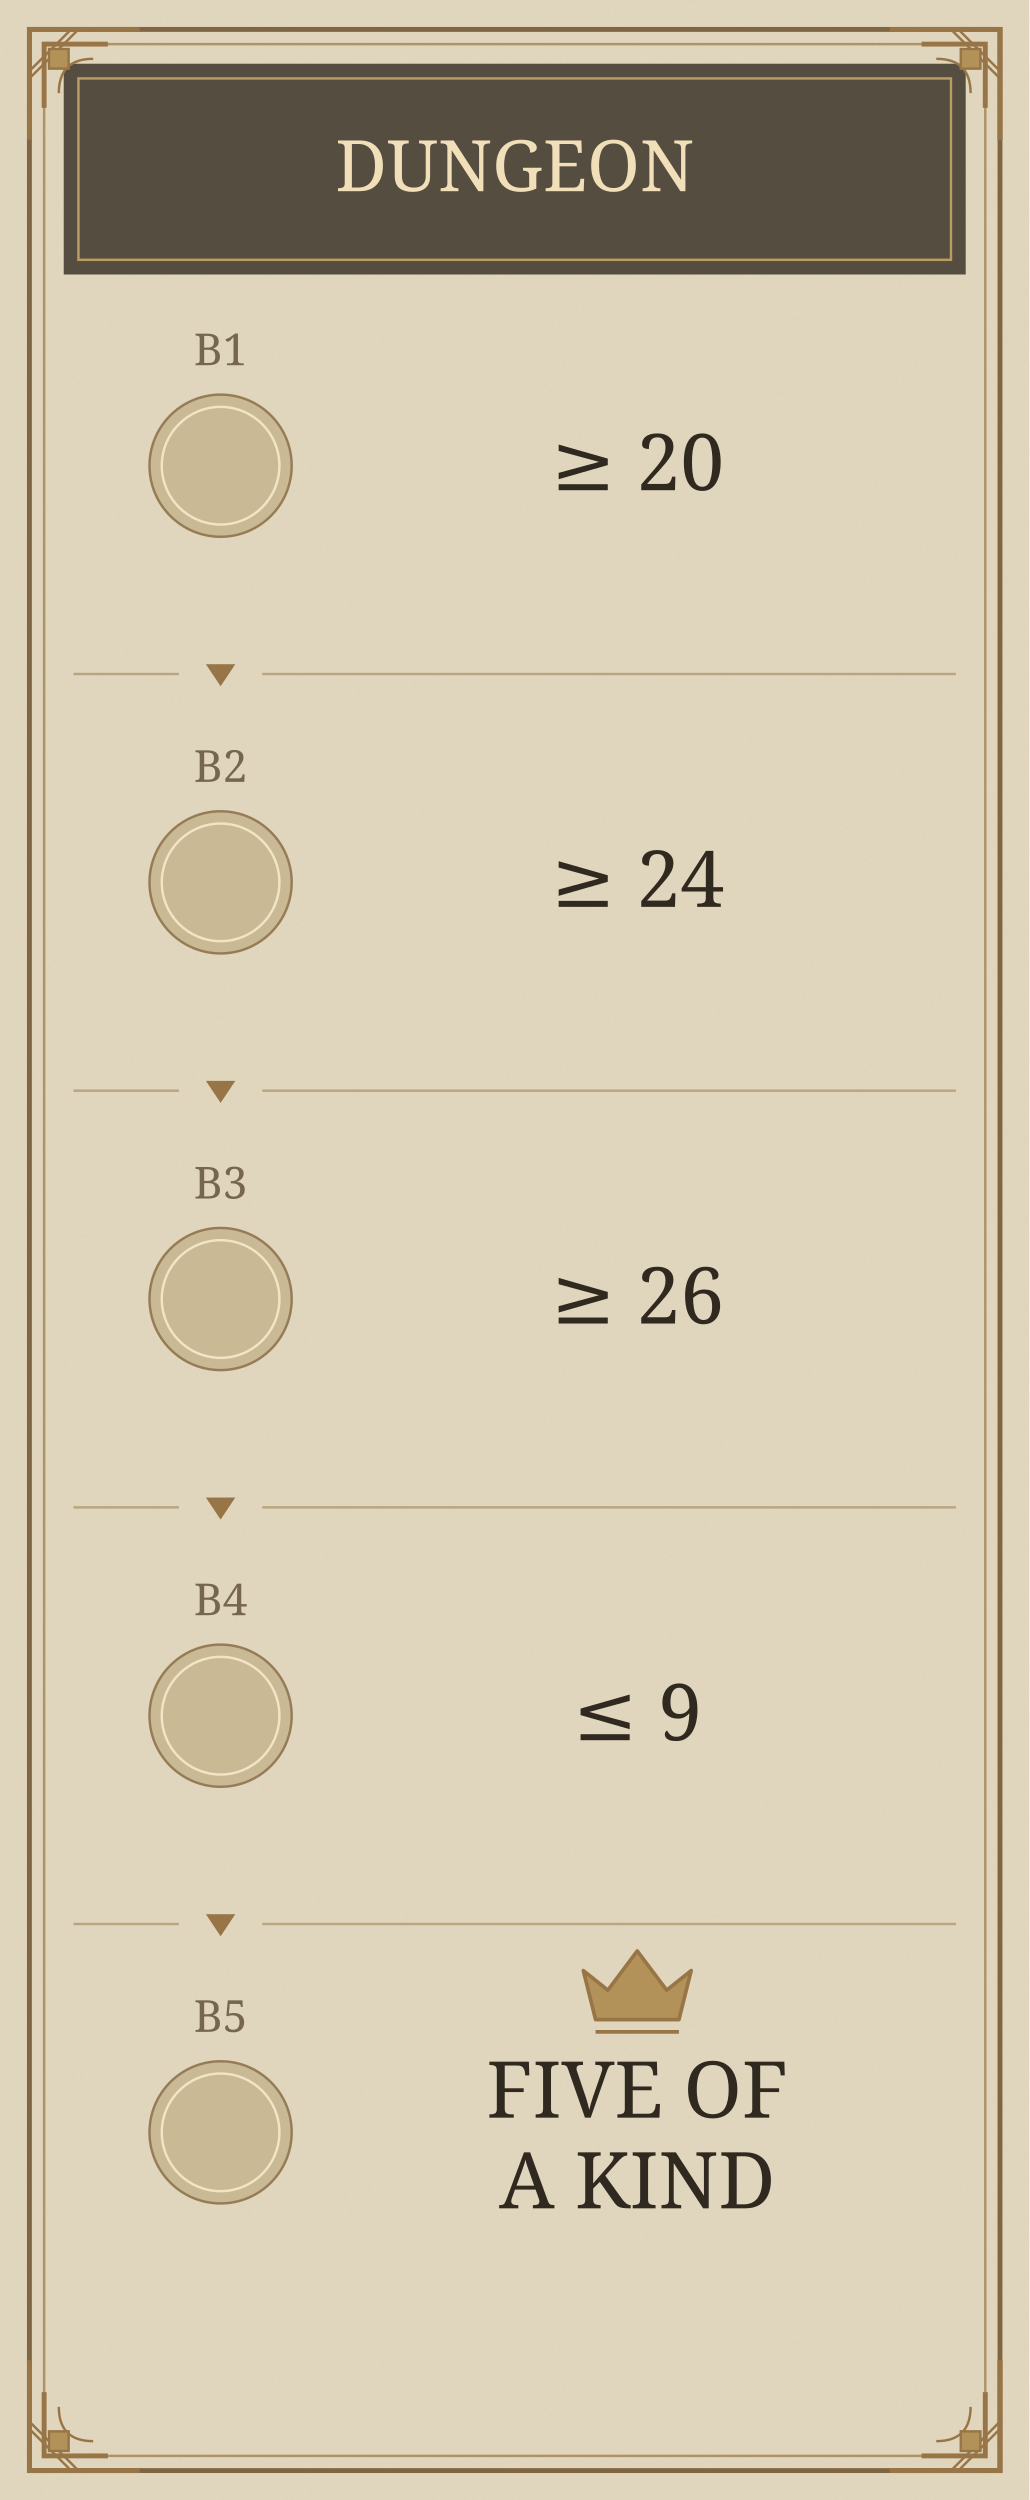
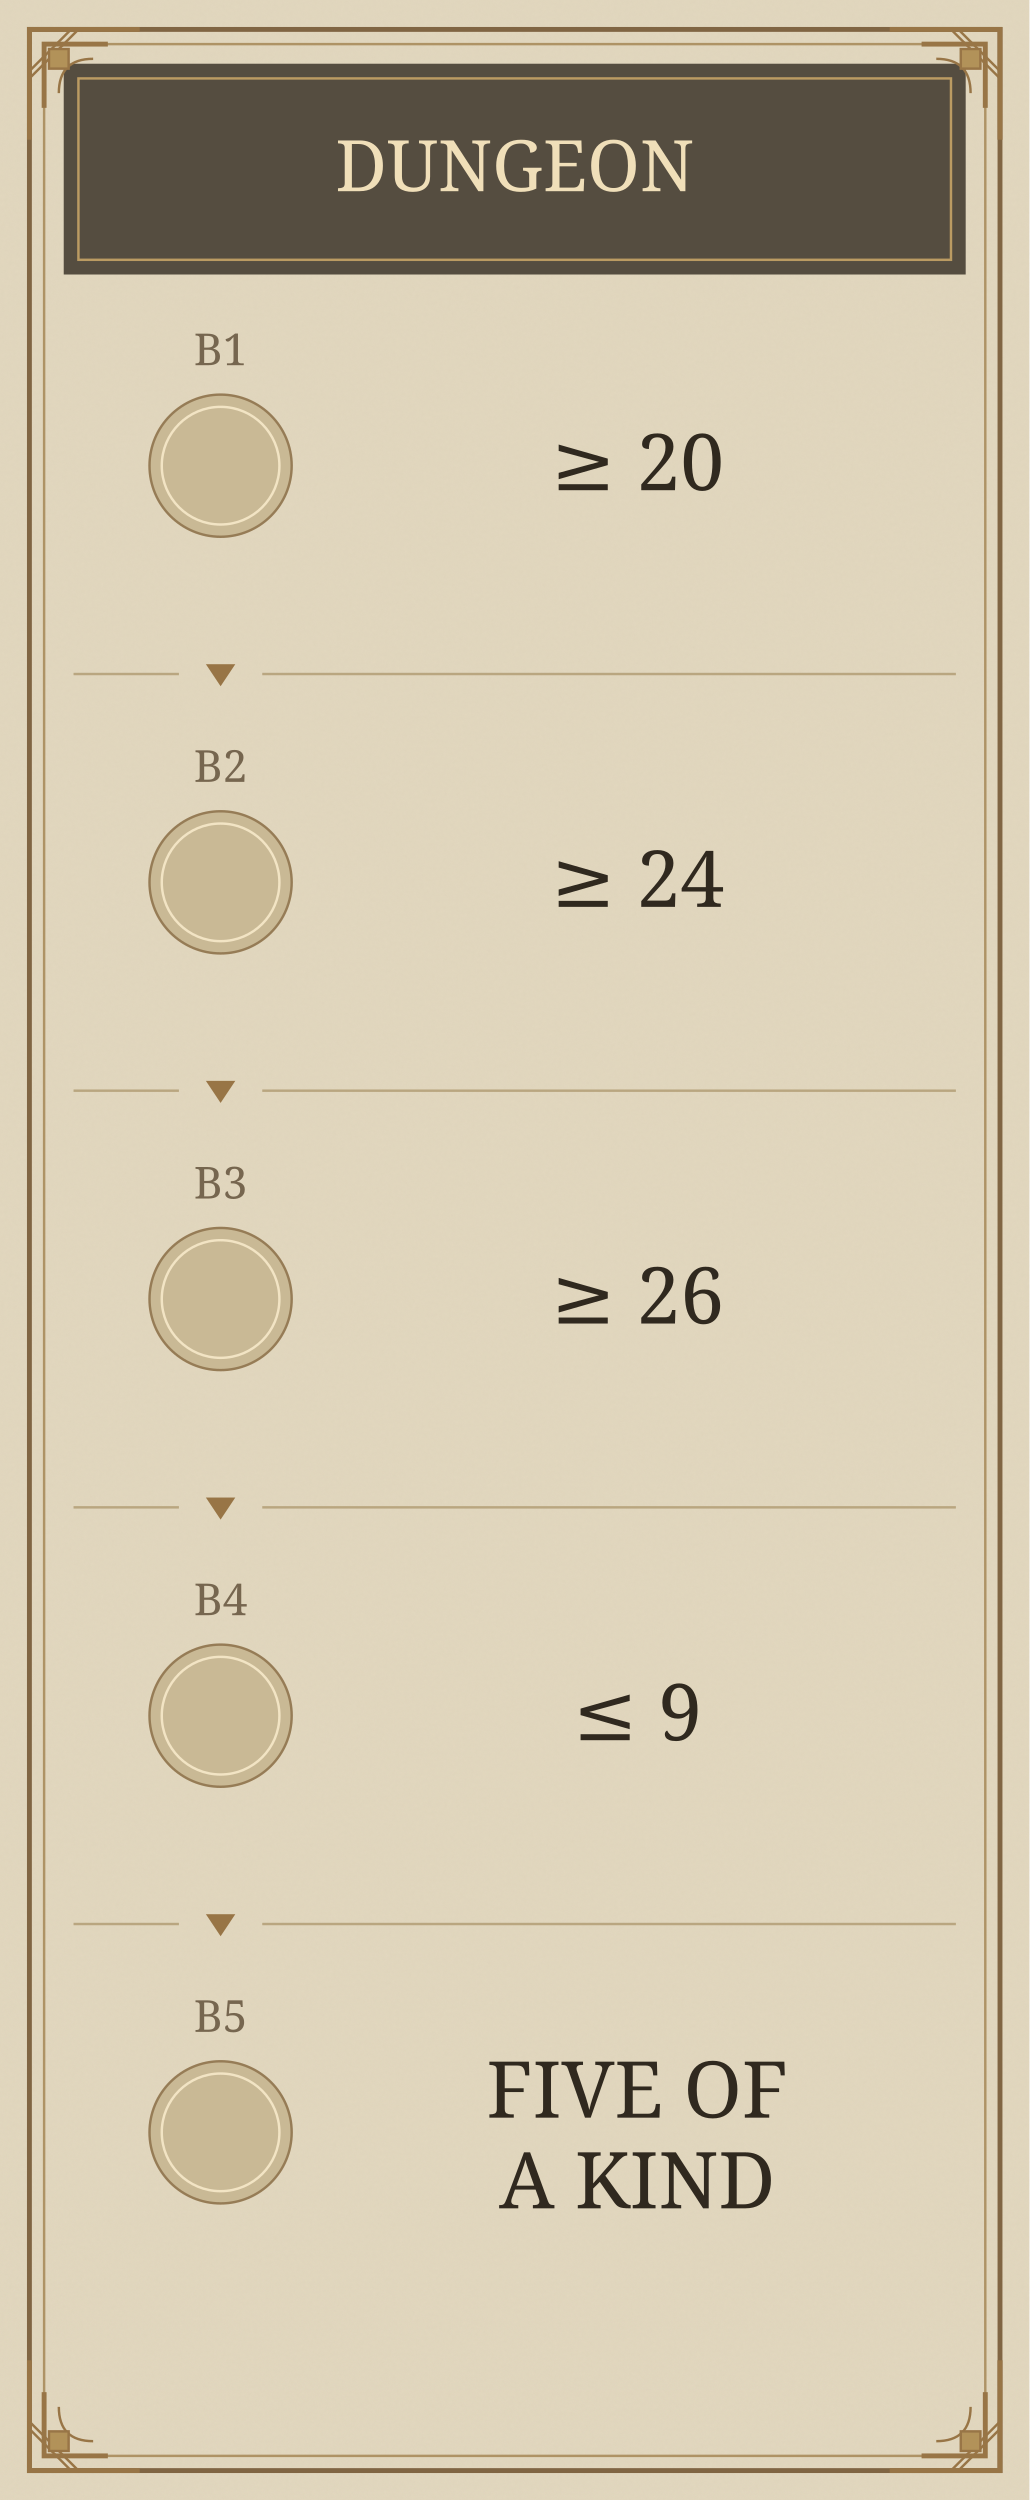
<svg xmlns="http://www.w3.org/2000/svg" width="420" height="1020" viewBox="0 0 420 1020">
  <defs>
    <filter id="paper">
      <feTurbulence type="fractalNoise" baseFrequency=".62" numOctaves="3" seed="17" />
      <feColorMatrix type="saturate" values="0" />
    </filter>
  </defs>
  <rect width="100%" height="100%" fill="#e1d6bd" />
  <rect width="100%" height="100%" filter="url(#paper)" opacity=".035" />
  <rect x="12" y="12" width="396" height="996" fill="none" stroke="#806543" stroke-width="2" />
  <rect x="18" y="18" width="384" height="984" fill="none" stroke="#ae9365" />
  <path d="M26 26H394V112H26Z" fill="#554d40" />
  <path d="M32 32H388V106H32Z" fill="none" stroke="#bb9b62" />
  <text x="210" y="78" text-anchor="middle" font-family="Georgia, serif" font-size="29" fill="#f0dfb9">DUNGEON</text>
  <path d="M30 275H73M107 275H390" stroke="#b9a680" />
  <path d="M84 271H96L90 280Z" fill="#987546" />
  <text x="90" y="149" text-anchor="middle" font-family="Georgia, serif" font-size="18" fill="#76664f">B1</text>
  <circle cx="90" cy="190" r="29" fill="#c9b995" stroke="#967c56" />
  <circle cx="90" cy="190" r="24" fill="none" stroke="#f2e4c4" />
  <text x="260" y="200" text-anchor="middle" font-family="Georgia, serif" font-size="32" fill="#30291f">≥ 20</text>
  <path d="M30 445H73M107 445H390" stroke="#b9a680" />
  <path d="M84 441H96L90 450Z" fill="#987546" />
  <text x="90" y="319" text-anchor="middle" font-family="Georgia, serif" font-size="18" fill="#76664f">B2</text>
  <circle cx="90" cy="360" r="29" fill="#c9b995" stroke="#967c56" />
  <circle cx="90" cy="360" r="24" fill="none" stroke="#f2e4c4" />
  <text x="260" y="370" text-anchor="middle" font-family="Georgia, serif" font-size="32" fill="#30291f">≥ 24</text>
  <path d="M30 615H73M107 615H390" stroke="#b9a680" />
  <path d="M84 611H96L90 620Z" fill="#987546" />
  <text x="90" y="489" text-anchor="middle" font-family="Georgia, serif" font-size="18" fill="#76664f">B3</text>
  <circle cx="90" cy="530" r="29" fill="#c9b995" stroke="#967c56" />
  <circle cx="90" cy="530" r="24" fill="none" stroke="#f2e4c4" />
  <text x="260" y="540" text-anchor="middle" font-family="Georgia, serif" font-size="32" fill="#30291f">≥ 26</text>
  <path d="M30 785H73M107 785H390" stroke="#b9a680" />
  <path d="M84 781H96L90 790Z" fill="#987546" />
  <text x="90" y="659" text-anchor="middle" font-family="Georgia, serif" font-size="18" fill="#76664f">B4</text>
  <circle cx="90" cy="700" r="29" fill="#c9b995" stroke="#967c56" />
  <circle cx="90" cy="700" r="24" fill="none" stroke="#f2e4c4" />
  <text x="260" y="710" text-anchor="middle" font-family="Georgia, serif" font-size="32" fill="#30291f">≤ 9</text>
-   <g transform="translate(260 813)" fill="#b29259" stroke="#987546" stroke-width="1.5" stroke-linejoin="round">
-     <path d="M-22-9-12-1 0-17 12-1 22-9 17 11H-17Z" />
-     <path d="M-17 16H17" fill="none" />
-   </g>
  <text x="90" y="829" text-anchor="middle" font-family="Georgia, serif" font-size="18" fill="#76664f">B5</text>
  <circle cx="90" cy="870" r="29" fill="#c9b995" stroke="#967c56" />
  <circle cx="90" cy="870" r="24" fill="none" stroke="#f2e4c4" />
  <text x="260" y="864" text-anchor="middle" font-family="Georgia, serif" font-size="32" fill="#30291f">FIVE OF</text>
  <text x="260" y="901" text-anchor="middle" font-family="Georgia, serif" font-size="32" fill="#30291f">A KIND</text>
  <g transform="translate(12 12) scale(1 1)" fill="none" stroke="#987546">
    <path d="M0 45V0H45M6 32V6H32" stroke-width="2" />
    <path d="M12 26Q12 12 26 12M0 17 17 0M20 0 0 20" />
    <path d="M8 8h8v8H8Z" fill="#b29259" />
  </g>
  <g transform="translate(408 12) scale(-1 1)" fill="none" stroke="#987546">
    <path d="M0 45V0H45M6 32V6H32" stroke-width="2" />
    <path d="M12 26Q12 12 26 12M0 17 17 0M20 0 0 20" />
    <path d="M8 8h8v8H8Z" fill="#b29259" />
  </g>
  <g transform="translate(12 1008) scale(1 -1)" fill="none" stroke="#987546">
    <path d="M0 45V0H45M6 32V6H32" stroke-width="2" />
    <path d="M12 26Q12 12 26 12M0 17 17 0M20 0 0 20" />
    <path d="M8 8h8v8H8Z" fill="#b29259" />
  </g>
  <g transform="translate(408 1008) scale(-1 -1)" fill="none" stroke="#987546">
    <path d="M0 45V0H45M6 32V6H32" stroke-width="2" />
    <path d="M12 26Q12 12 26 12M0 17 17 0M20 0 0 20" />
    <path d="M8 8h8v8H8Z" fill="#b29259" />
  </g>
</svg>
